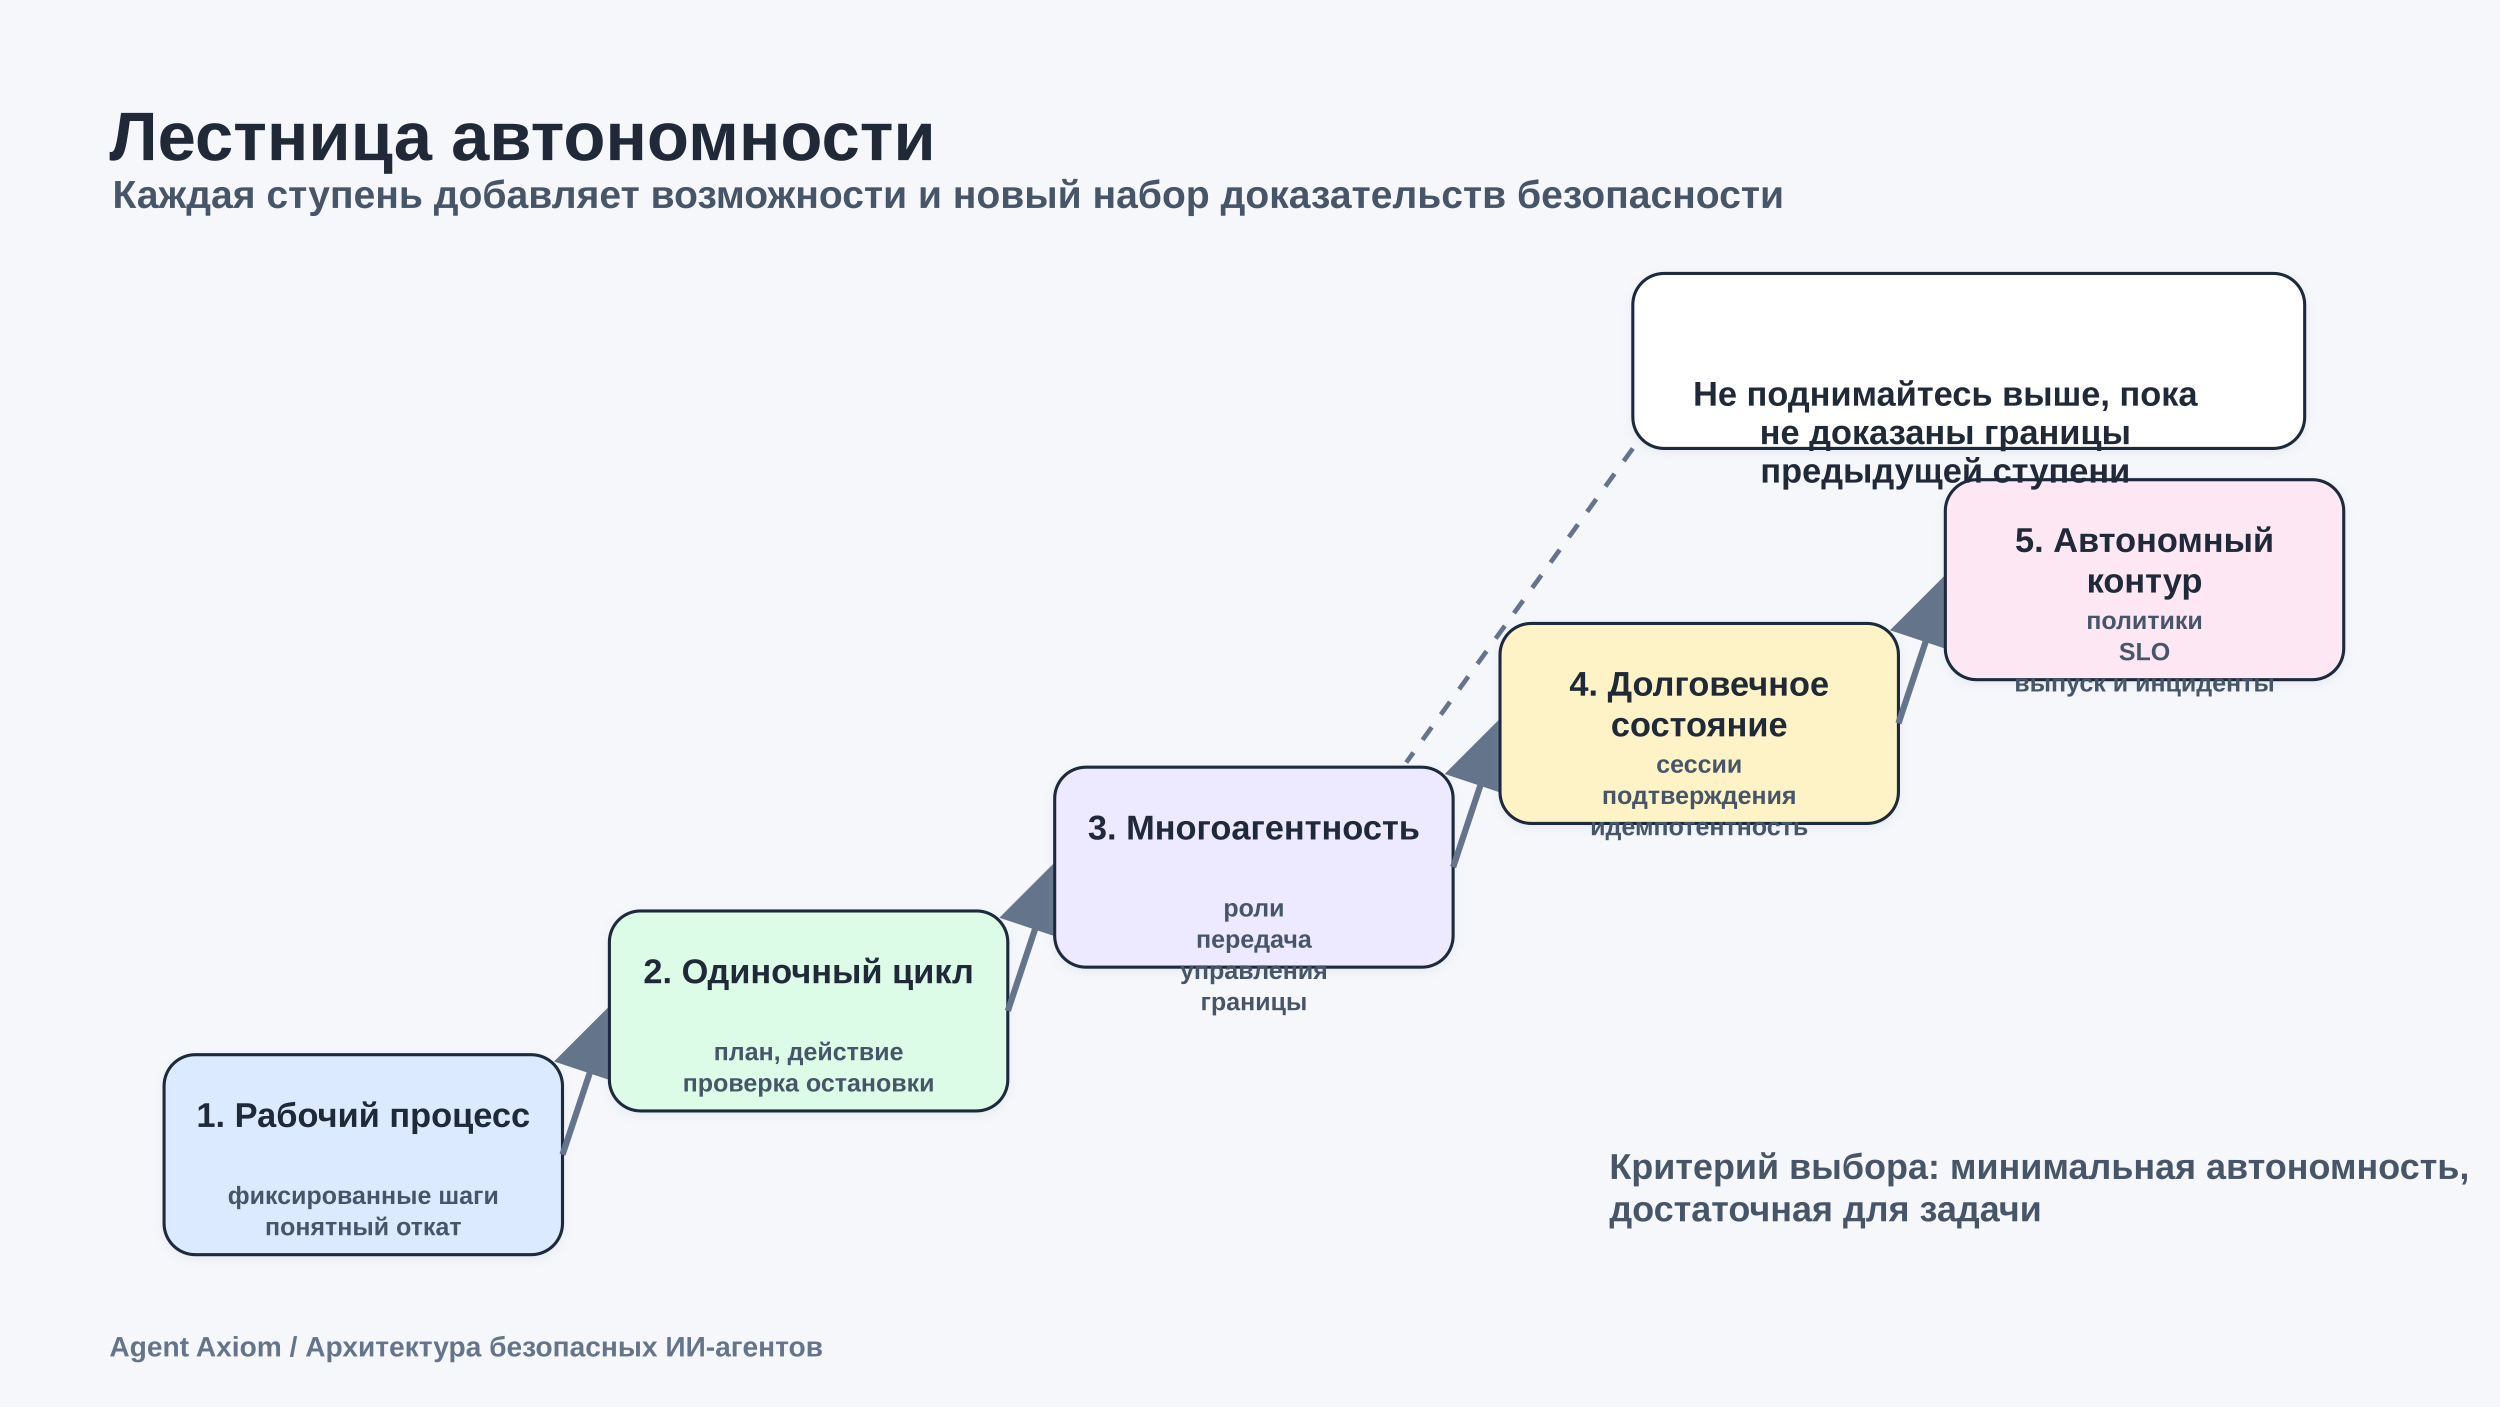
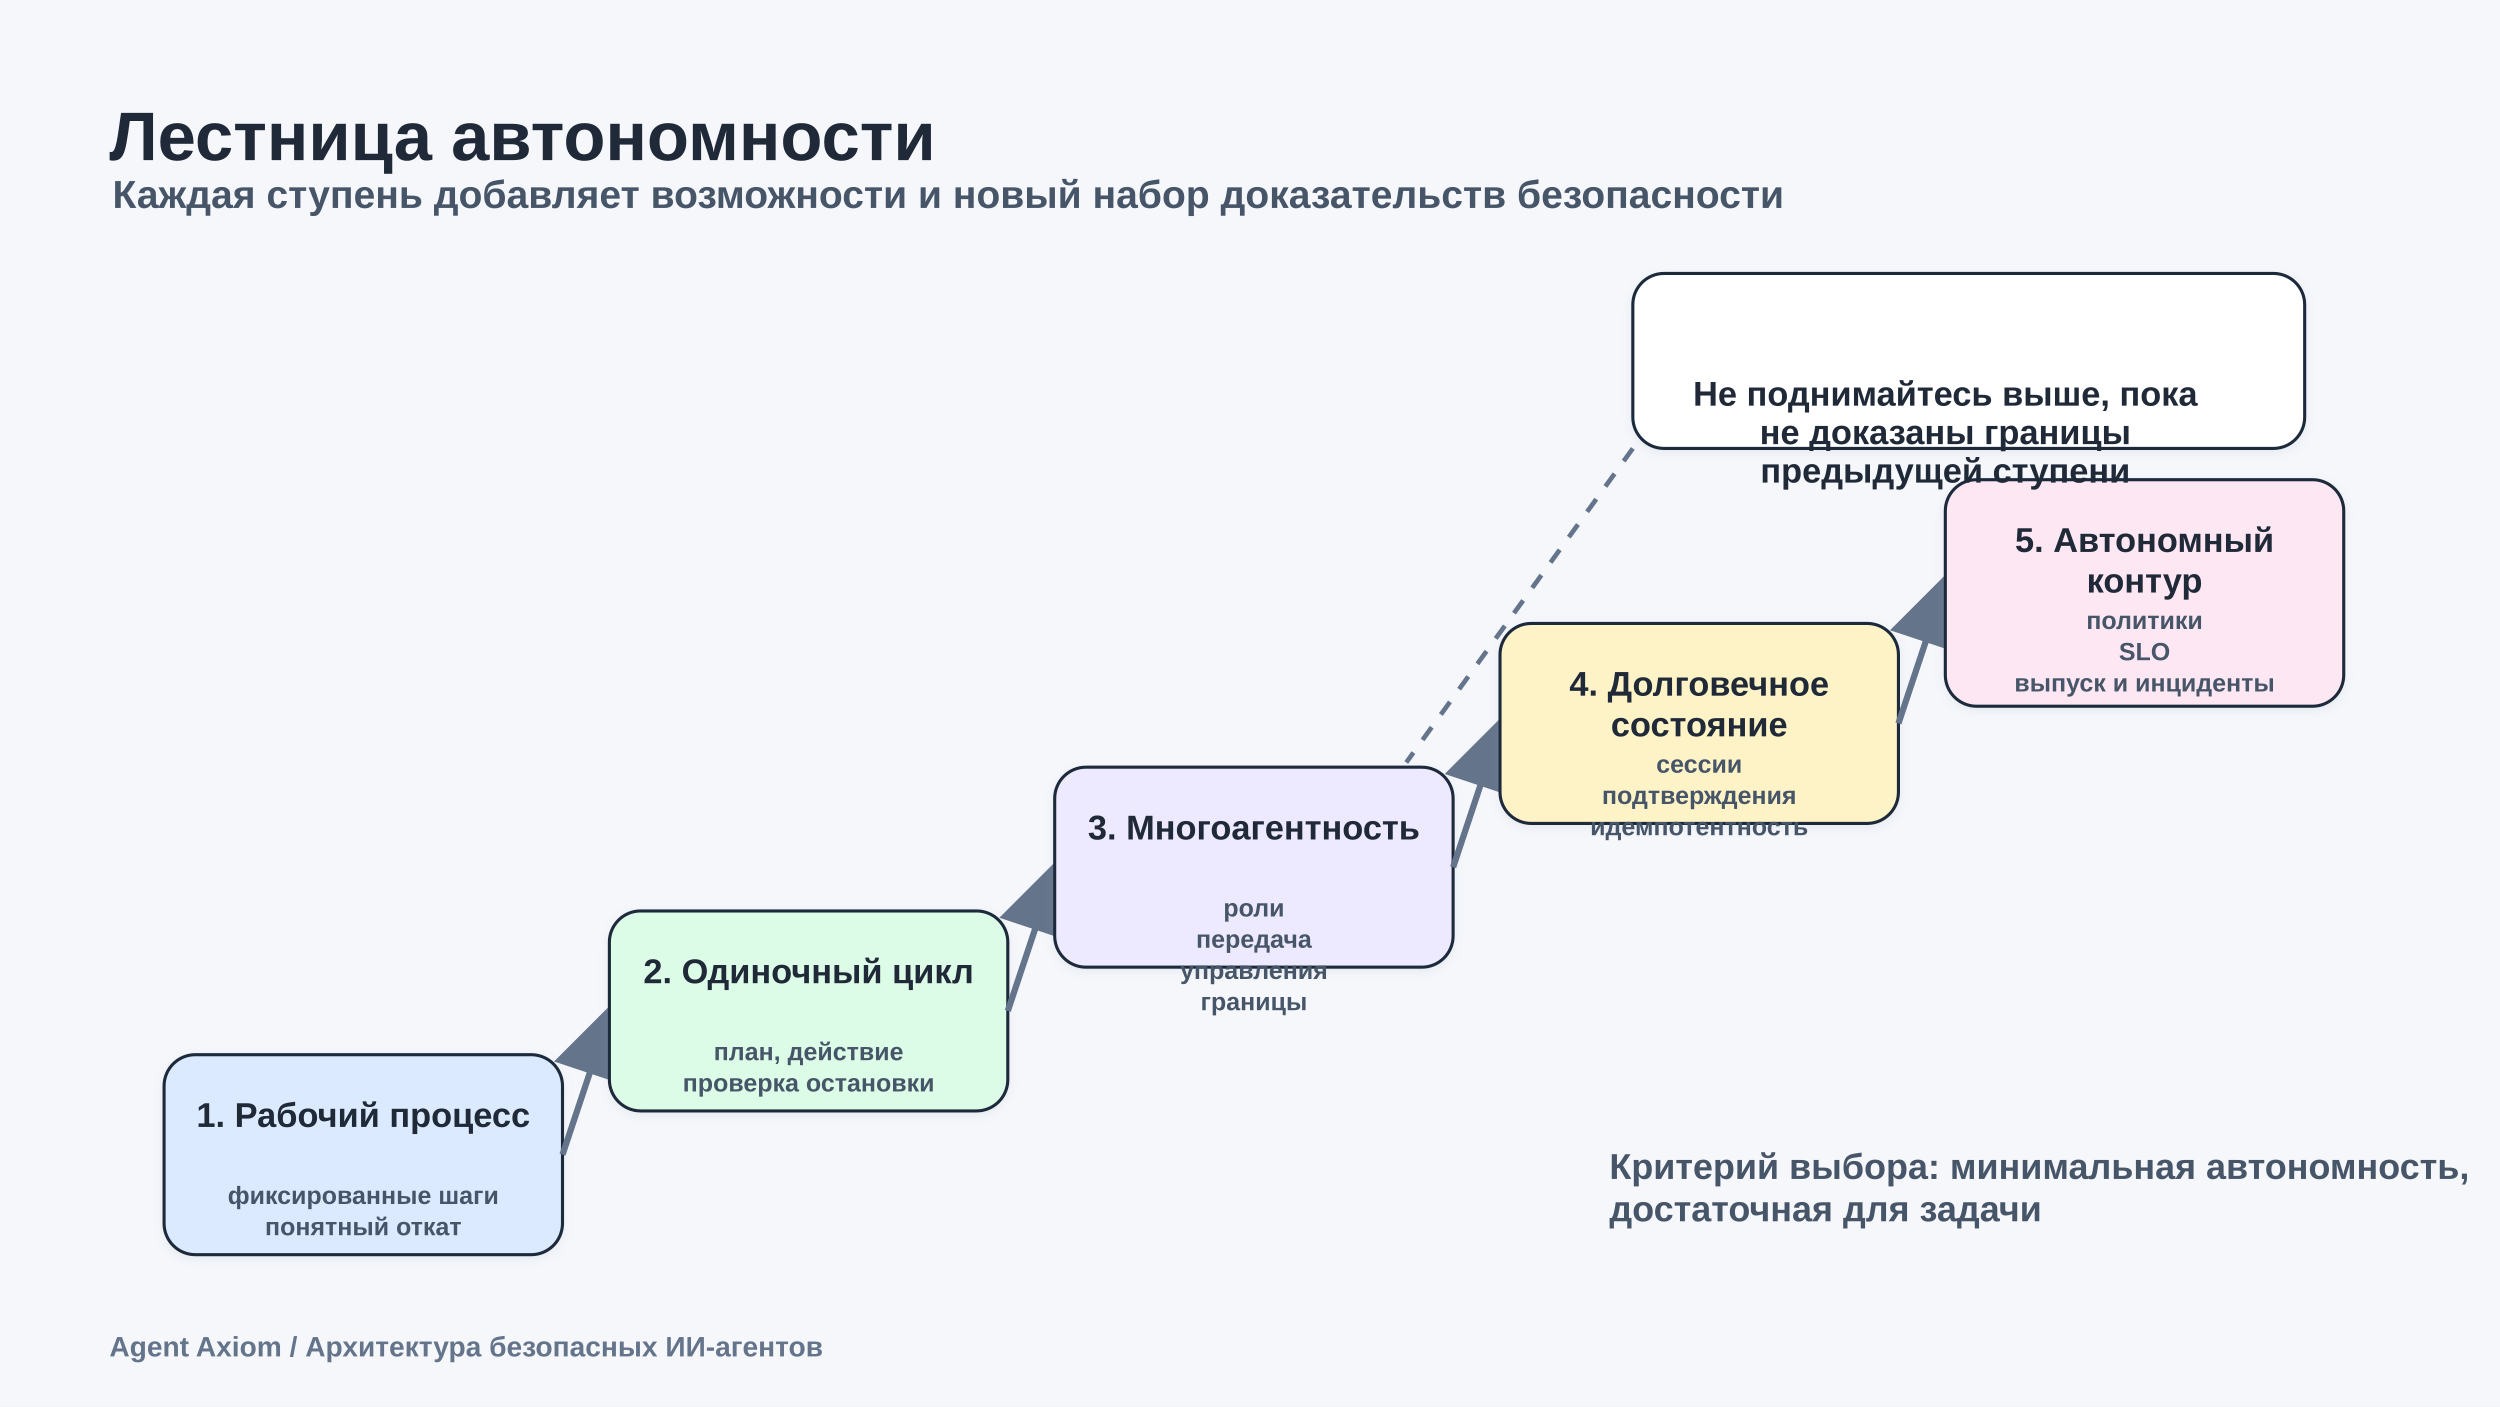
<svg xmlns="http://www.w3.org/2000/svg" width="1600" height="900" viewBox="0 0 1600 900">
  <defs>
    <marker id="arrow" markerWidth="12" markerHeight="12" refX="10" refY="6" orient="auto" markerUnits="strokeWidth">
      <path d="M 0 0 L 12 6 L 0 12 z" fill="#64748b" />
    </marker>
    <filter id="softShadow" x="-20%" y="-20%" width="140%" height="140%">
      <feDropShadow dx="0" dy="2" stdDeviation="3" flood-color="#94a3b8" flood-opacity="0.16" />
    </filter>
  </defs>
  <rect width="1600" height="900" fill="#f5f7fb" />
  <text x="70" y="90.0" font-family="-apple-system, BlinkMacSystemFont, 'Segoe UI', Arial, sans-serif" font-size="44" font-weight="800" fill="#1f2937" text-anchor="start" dominant-baseline="middle">Лестница автономности</text>
  <text x="72" y="126.0" font-family="-apple-system, BlinkMacSystemFont, 'Segoe UI', Arial, sans-serif" font-size="25" font-weight="600" fill="#475569" text-anchor="start" dominant-baseline="middle">Каждая ступень добавляет возможности и новый набор доказательств безопасности</text>
  <text x="70" y="863.0" font-family="-apple-system, BlinkMacSystemFont, 'Segoe UI', Arial, sans-serif" font-size="18" font-weight="600" fill="#64748b" text-anchor="start" dominant-baseline="middle">Agent Axiom / Архитектура безопасных ИИ-агентов</text>
  <rect x="105" y="675" width="255" height="128" rx="20" fill="#dbeafe" stroke="#1e293b" stroke-width="2" filter="url(#softShadow)" />
  <text x="232.5" y="715.0" font-family="-apple-system, BlinkMacSystemFont, 'Segoe UI', Arial, sans-serif" font-size="22" font-weight="800" fill="#1f2937" text-anchor="middle" dominant-baseline="middle">1. Рабочий процесс</text>
  <text x="232.5" y="766.0" font-family="-apple-system, BlinkMacSystemFont, 'Segoe UI', Arial, sans-serif" font-size="16" font-weight="650" fill="#475569" text-anchor="middle" dominant-baseline="middle">фиксированные шаги</text>
  <text x="232.5" y="786.0" font-family="-apple-system, BlinkMacSystemFont, 'Segoe UI', Arial, sans-serif" font-size="16" font-weight="650" fill="#475569" text-anchor="middle" dominant-baseline="middle">понятный откат</text>
  <line x1="360" y1="739" x2="390" y2="649" stroke="#64748b" stroke-width="4" marker-end="url(#arrow)" />
  <rect x="390" y="583" width="255" height="128" rx="20" fill="#dcfce7" stroke="#1e293b" stroke-width="2" filter="url(#softShadow)" />
  <text x="517.5" y="623.0" font-family="-apple-system, BlinkMacSystemFont, 'Segoe UI', Arial, sans-serif" font-size="22" font-weight="800" fill="#1f2937" text-anchor="middle" dominant-baseline="middle">2. Одиночный цикл</text>
  <text x="517.5" y="674.0" font-family="-apple-system, BlinkMacSystemFont, 'Segoe UI', Arial, sans-serif" font-size="16" font-weight="650" fill="#475569" text-anchor="middle" dominant-baseline="middle">план, действие</text>
  <text x="517.5" y="694.0" font-family="-apple-system, BlinkMacSystemFont, 'Segoe UI', Arial, sans-serif" font-size="16" font-weight="650" fill="#475569" text-anchor="middle" dominant-baseline="middle">проверка остановки</text>
  <line x1="645" y1="647" x2="675" y2="557" stroke="#64748b" stroke-width="4" marker-end="url(#arrow)" />
  <rect x="675" y="491" width="255" height="128" rx="20" fill="#ede9fe" stroke="#1e293b" stroke-width="2" filter="url(#softShadow)" />
  <text x="802.5" y="531.0" font-family="-apple-system, BlinkMacSystemFont, 'Segoe UI', Arial, sans-serif" font-size="22" font-weight="800" fill="#1f2937" text-anchor="middle" dominant-baseline="middle">3. Многоагентность</text>
  <text x="802.5" y="582.0" font-family="-apple-system, BlinkMacSystemFont, 'Segoe UI', Arial, sans-serif" font-size="16" font-weight="650" fill="#475569" text-anchor="middle" dominant-baseline="middle">роли</text>
  <text x="802.5" y="602.0" font-family="-apple-system, BlinkMacSystemFont, 'Segoe UI', Arial, sans-serif" font-size="16" font-weight="650" fill="#475569" text-anchor="middle" dominant-baseline="middle">передача</text>
  <text x="802.5" y="622.0" font-family="-apple-system, BlinkMacSystemFont, 'Segoe UI', Arial, sans-serif" font-size="16" font-weight="650" fill="#475569" text-anchor="middle" dominant-baseline="middle">управления</text>
  <text x="802.5" y="642.0" font-family="-apple-system, BlinkMacSystemFont, 'Segoe UI', Arial, sans-serif" font-size="16" font-weight="650" fill="#475569" text-anchor="middle" dominant-baseline="middle">границы</text>
  <line x1="930" y1="555" x2="960" y2="465" stroke="#64748b" stroke-width="4" marker-end="url(#arrow)" />
  <rect x="960" y="399" width="255" height="128" rx="20" fill="#fef3c7" stroke="#1e293b" stroke-width="2" filter="url(#softShadow)" />
  <text x="1087.5" y="439.0" font-family="-apple-system, BlinkMacSystemFont, 'Segoe UI', Arial, sans-serif" font-size="22" font-weight="800" fill="#1f2937" text-anchor="middle" dominant-baseline="middle">4. Долговечное</text>
  <text x="1087.5" y="465.0" font-family="-apple-system, BlinkMacSystemFont, 'Segoe UI', Arial, sans-serif" font-size="22" font-weight="800" fill="#1f2937" text-anchor="middle" dominant-baseline="middle">состояние</text>
  <text x="1087.5" y="490.0" font-family="-apple-system, BlinkMacSystemFont, 'Segoe UI', Arial, sans-serif" font-size="16" font-weight="650" fill="#475569" text-anchor="middle" dominant-baseline="middle">сессии</text>
  <text x="1087.5" y="510.0" font-family="-apple-system, BlinkMacSystemFont, 'Segoe UI', Arial, sans-serif" font-size="16" font-weight="650" fill="#475569" text-anchor="middle" dominant-baseline="middle">подтверждения</text>
  <text x="1087.5" y="530.0" font-family="-apple-system, BlinkMacSystemFont, 'Segoe UI', Arial, sans-serif" font-size="16" font-weight="650" fill="#475569" text-anchor="middle" dominant-baseline="middle">идемпотентность</text>
  <line x1="1215" y1="463" x2="1245" y2="373" stroke="#64748b" stroke-width="4" marker-end="url(#arrow)" />
-   <rect x="1245" y="307" width="255" height="128" rx="20" fill="#fce7f3" stroke="#1e293b" stroke-width="2" filter="url(#softShadow)" />
+   <rect x="1245" y="307" width="255" height="145" rx="20" fill="#fce7f3" stroke="#1e293b" stroke-width="2" filter="url(#softShadow)" />
  <text x="1372.5" y="347.0" font-family="-apple-system, BlinkMacSystemFont, 'Segoe UI', Arial, sans-serif" font-size="22" font-weight="800" fill="#1f2937" text-anchor="middle" dominant-baseline="middle">5. Автономный</text>
  <text x="1372.5" y="373.0" font-family="-apple-system, BlinkMacSystemFont, 'Segoe UI', Arial, sans-serif" font-size="22" font-weight="800" fill="#1f2937" text-anchor="middle" dominant-baseline="middle">контур</text>
  <text x="1372.5" y="398.0" font-family="-apple-system, BlinkMacSystemFont, 'Segoe UI', Arial, sans-serif" font-size="16" font-weight="650" fill="#475569" text-anchor="middle" dominant-baseline="middle">политики</text>
  <text x="1372.5" y="418.0" font-family="-apple-system, BlinkMacSystemFont, 'Segoe UI', Arial, sans-serif" font-size="16" font-weight="650" fill="#475569" text-anchor="middle" dominant-baseline="middle">SLO</text>
  <text x="1372.5" y="438.0" font-family="-apple-system, BlinkMacSystemFont, 'Segoe UI', Arial, sans-serif" font-size="16" font-weight="650" fill="#475569" text-anchor="middle" dominant-baseline="middle">выпуск и инциденты</text>
  <rect x="1045" y="175" width="430" height="112" rx="20" fill="#ffffff" stroke="#1e293b" stroke-width="2" filter="url(#softShadow)" />
  <text x="1245.0" y="253.4" font-family="-apple-system, BlinkMacSystemFont, 'Segoe UI', Arial, sans-serif" font-size="22" font-weight="760" fill="#1f2937" text-anchor="middle" dominant-baseline="middle">Не поднимайтесь выше, пока</text>
  <text x="1245.0" y="278.0" font-family="-apple-system, BlinkMacSystemFont, 'Segoe UI', Arial, sans-serif" font-size="22" font-weight="760" fill="#1f2937" text-anchor="middle" dominant-baseline="middle">не доказаны границы</text>
  <text x="1245.0" y="302.6" font-family="-apple-system, BlinkMacSystemFont, 'Segoe UI', Arial, sans-serif" font-size="22" font-weight="760" fill="#1f2937" text-anchor="middle" dominant-baseline="middle">предыдущей ступени</text>
  <line x1="1045" y1="287" x2="900" y2="488" stroke="#64748b" stroke-width="3" stroke-dasharray="10 10" />
  <text x="1030" y="748.0" font-family="-apple-system, BlinkMacSystemFont, 'Segoe UI', Arial, sans-serif" font-size="23" font-weight="700" fill="#475569" text-anchor="start" dominant-baseline="middle">Критерий выбора: минимальная автономность,</text>
  <text x="1030" y="775.1" font-family="-apple-system, BlinkMacSystemFont, 'Segoe UI', Arial, sans-serif" font-size="23" font-weight="700" fill="#475569" text-anchor="start" dominant-baseline="middle">достаточная для задачи</text>
</svg>
